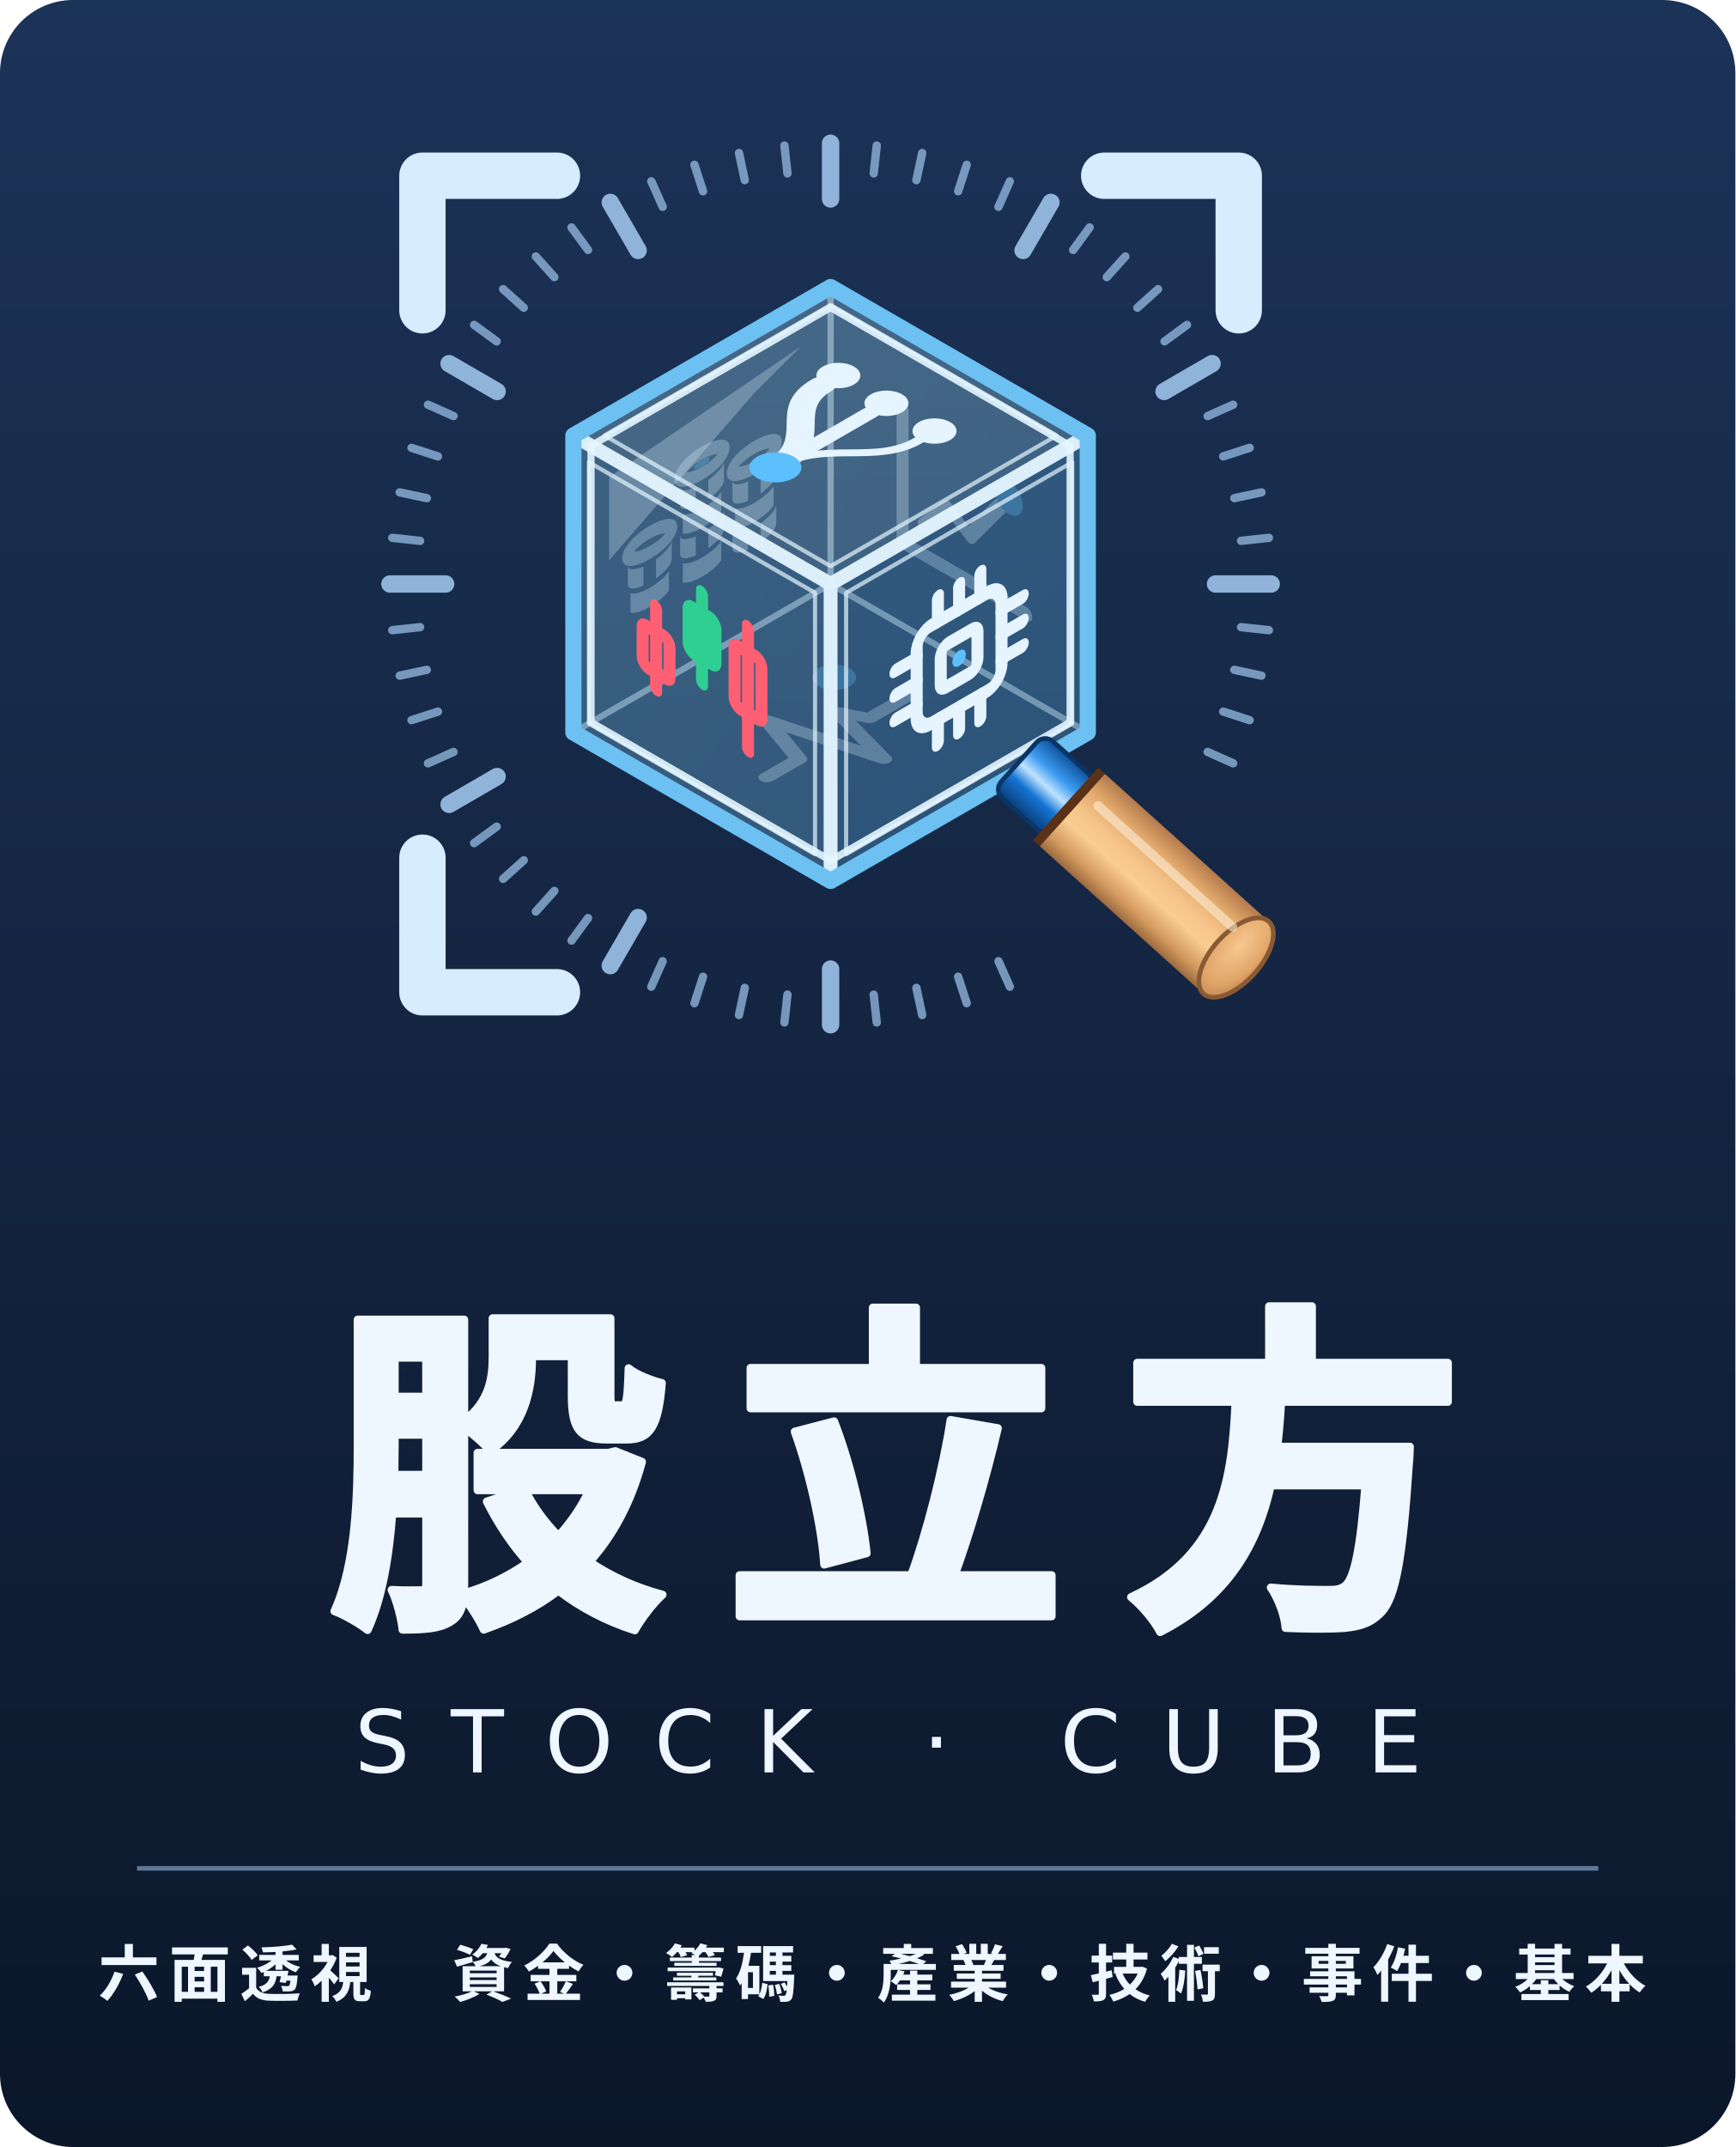
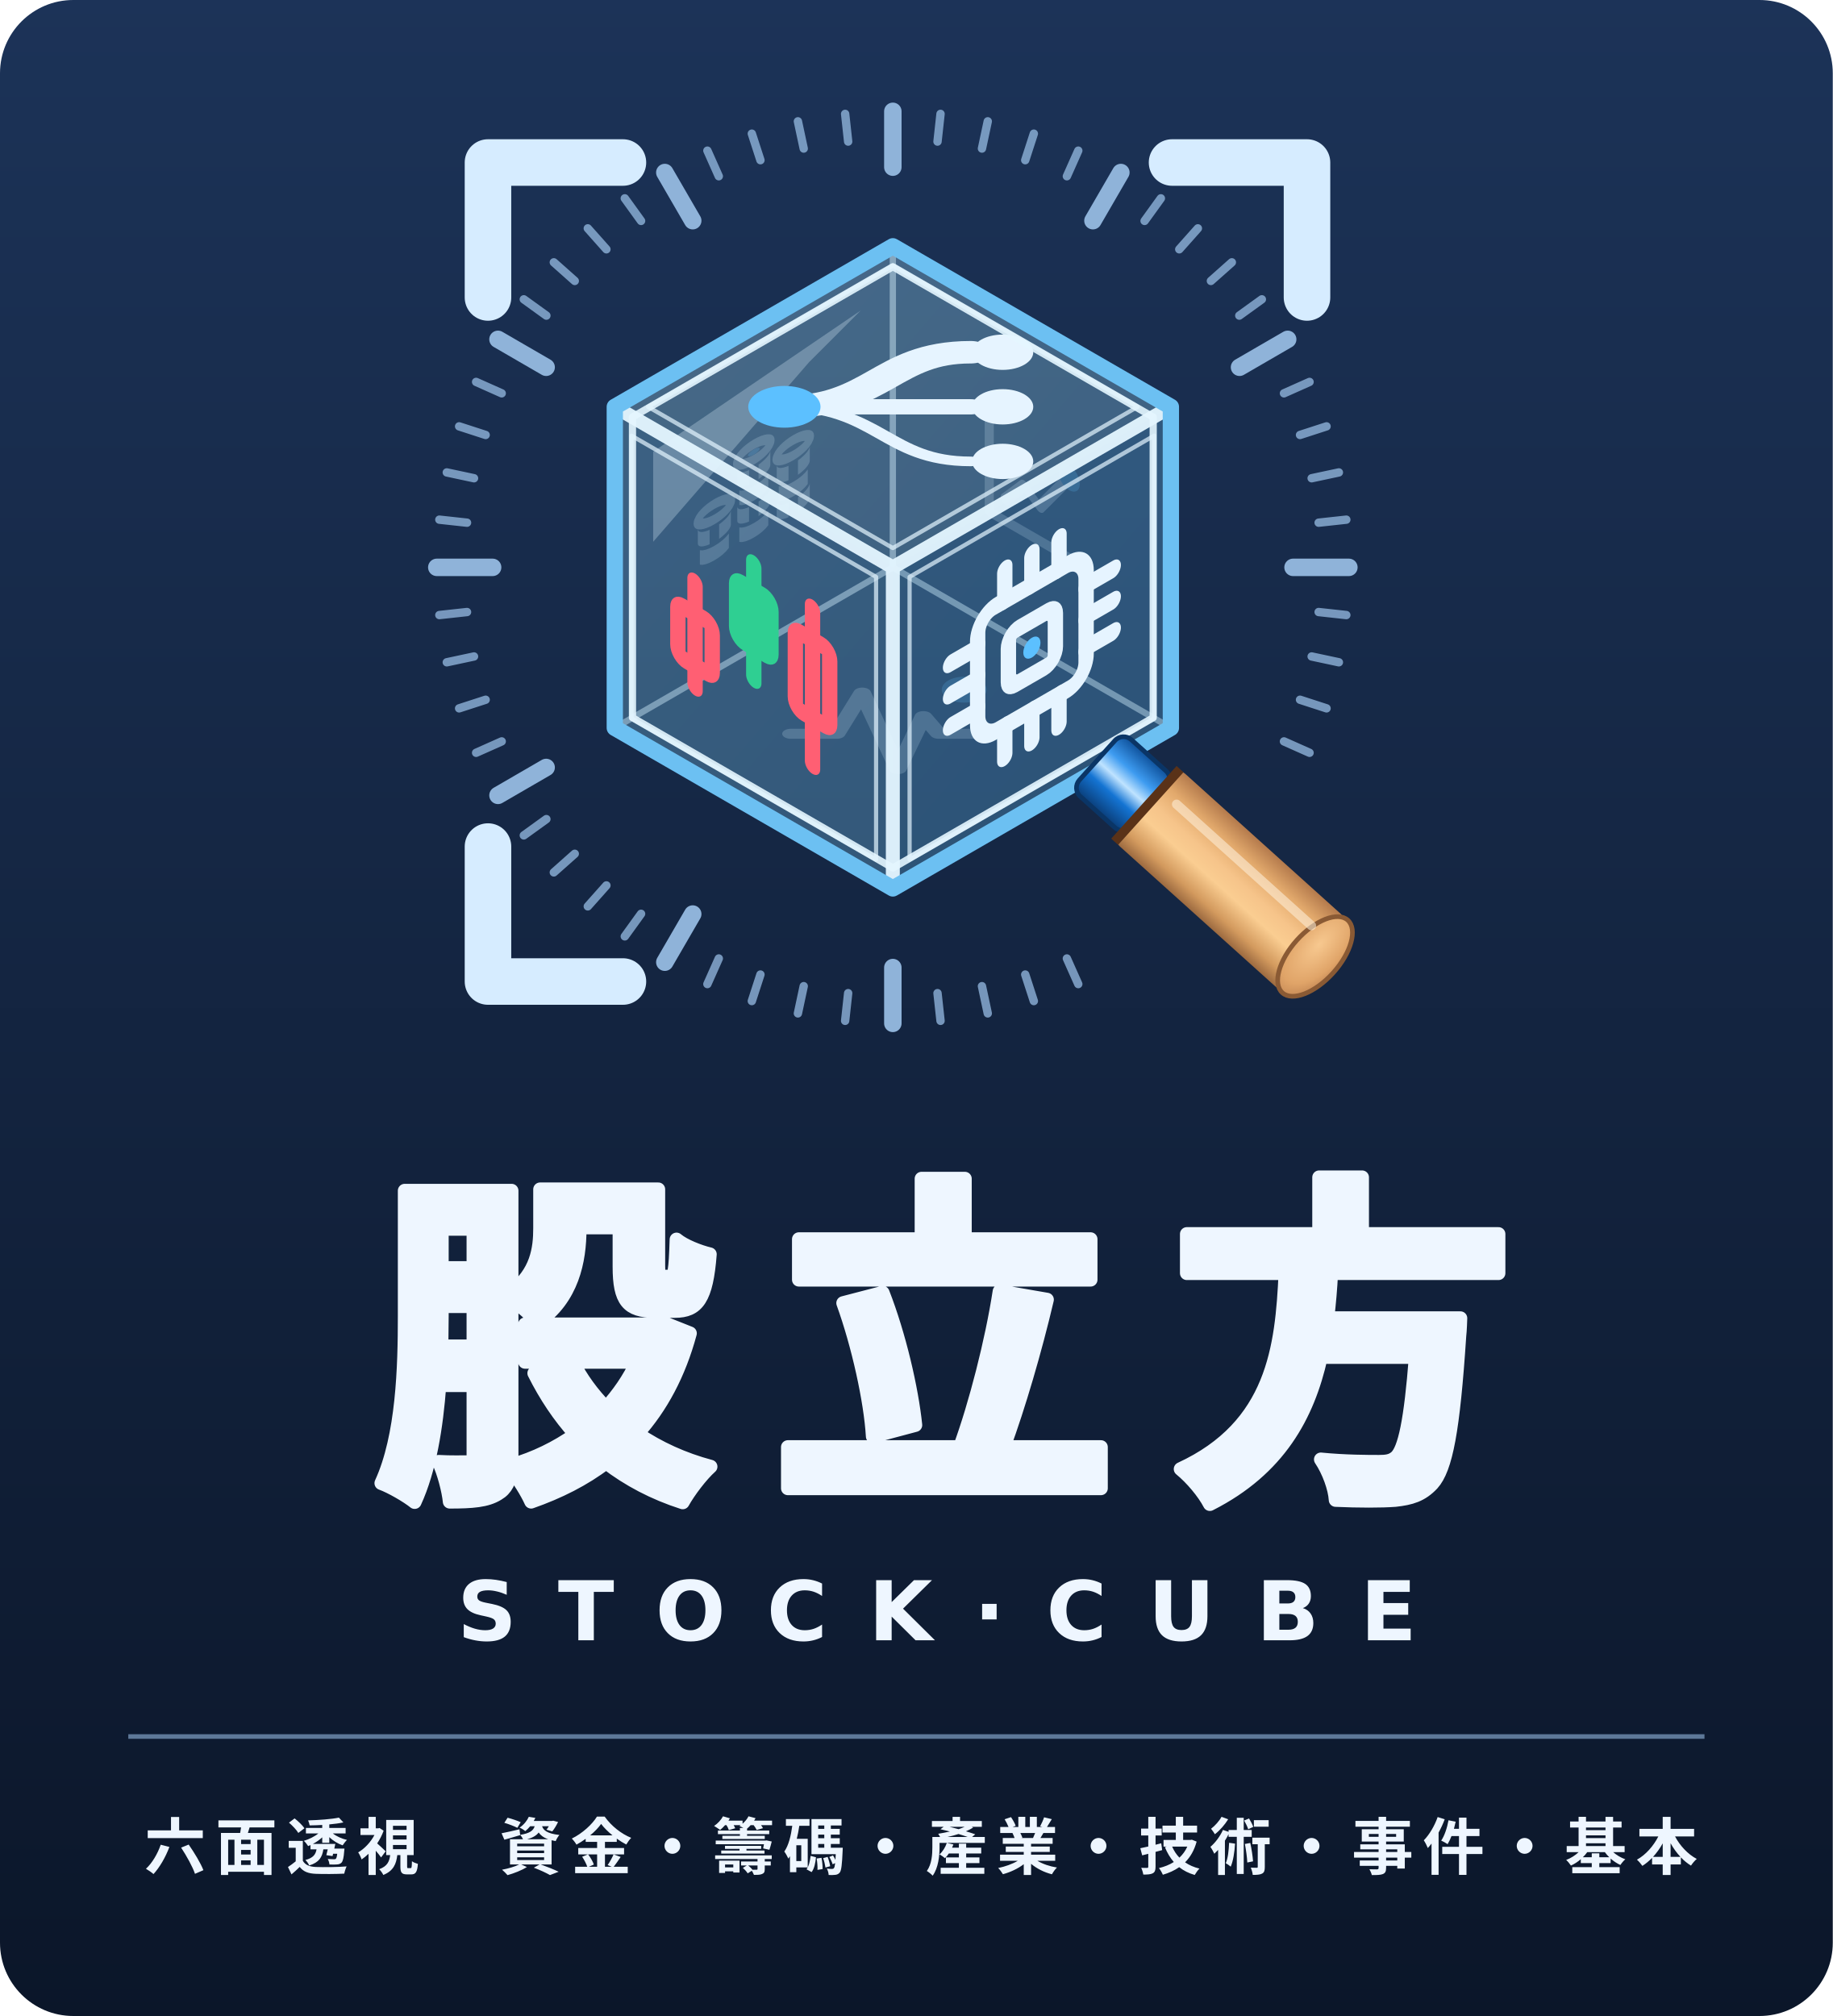
- <svg xmlns="http://www.w3.org/2000/svg" viewBox="0 0 760 940" width="760" height="940">
+ <svg xmlns="http://www.w3.org/2000/svg" viewBox="0 0 800 880" width="800" height="880">
  <defs>
    <linearGradient id="kdlbg" x1="0" y1="0" x2="0" y2="1">
      <stop offset="0" stop-color="#1c3358" />
      <stop offset="1" stop-color="#0b1629" />
    </linearGradient>
  </defs>
-   <rect width="760" height="940" rx="32" fill="url(#kdlbg)" />
-   <svg x="120" y="16" width="520" height="520" viewBox="0 0 512 512">
+   <rect width="800" height="880" rx="32" fill="url(#kdlbg)" />
+   <svg x="148.0" y="10" width="520" height="520" viewBox="0 0 512 512">
    <defs>
      <linearGradient id="kdtile" x1="0" y1="0" x2="0" y2="1">
        <stop offset="0" stop-color="#1c3358" />
        <stop offset="1" stop-color="#0b1629" />
      </linearGradient>
      <linearGradient id="kdglass" x1="0" y1="0" x2="1" y2="1">
        <stop offset="0" stop-color="#a9e2fb" />
        <stop offset=".55" stop-color="#6fbde8" />
        <stop offset="1" stop-color="#5aaee0" />
      </linearGradient>
      <linearGradient id="kdwood" x1="0" y1="0" x2="0" y2="1">
        <stop offset="0" stop-color="#b47a4c" />
        <stop offset=".22" stop-color="#e2a96c" />
        <stop offset=".45" stop-color="#f6c48a" />
        <stop offset=".62" stop-color="#facd91" />
        <stop offset=".85" stop-color="#d39a5e" />
        <stop offset="1" stop-color="#9c6a40" />
      </linearGradient>
      <radialGradient id="kdcap" cx="40%" cy="38%" r="70%">
        <stop offset="0" stop-color="#f7c88f" />
        <stop offset=".7" stop-color="#e0a468" />
        <stop offset="1" stop-color="#c08452" />
      </radialGradient>
      <linearGradient id="kdmetal" x1="0" y1="0" x2="0" y2="1">
        <stop offset="0" stop-color="#0d4f99" />
        <stop offset=".3" stop-color="#3d9bf0" />
        <stop offset=".5" stop-color="#bfe3ff" />
        <stop offset=".7" stop-color="#1474d3" />
        <stop offset="1" stop-color="#0a3d78" />
      </linearGradient>
      <filter id="kdsoft" x="-30%" y="-30%" width="160%" height="160%">
        <feGaussianBlur stdDeviation="9" />
      </filter>
      <filter id="kdblur1" x="-10%" y="-10%" width="120%" height="120%">
        <feGaussianBlur stdDeviation="1.2" />
      </filter>
    </defs>
-     <path d="M429.0 255.9L417.0 254.6M425.8 275.5L414.1 273.0M420.7 294.7L409.3 291.0M413.6 313.3L402.6 308.4M317.3 409.6L312.4 398.6M298.7 416.7L295.0 405.3M279.5 421.8L277.0 410.1M259.9 425.0L258.6 413.0M220.1 425.0L221.4 413.0M200.5 421.8L203.0 410.1M181.3 416.7L185.0 405.3M162.7 409.6L167.6 398.6M128.3 389.7L135.4 380.0M112.9 377.2L120.9 368.3M98.8 363.1L107.7 355.1M86.3 347.7L96.0 340.6M66.4 313.3L77.4 308.4M59.3 294.7L70.7 291.0M54.2 275.5L65.9 273.0M51.0 255.9L63.0 254.6M51.0 216.1L63.0 217.4M54.2 196.5L65.9 199.0M59.3 177.3L70.7 181.0M66.4 158.7L77.4 163.6M86.3 124.3L96.0 131.4M98.8 108.9L107.7 116.9M112.9 94.8L120.9 103.7M128.3 82.3L135.4 92.0M162.7 62.4L167.6 73.4M181.3 55.3L185.0 66.7M200.5 50.2L203.0 61.9M220.1 47.0L221.4 59.0M259.9 47.0L258.6 59.0M279.5 50.2L277.0 61.9M298.7 55.3L295.0 66.7M317.3 62.4L312.4 73.4M351.7 82.3L344.6 92.0M367.1 94.8L359.1 103.7M381.2 108.9L372.3 116.9M393.7 124.3L384.0 131.4M413.6 158.7L402.6 163.6M420.7 177.3L409.3 181.0M425.8 196.5L414.1 199.0M429.0 216.1L417.0 217.4" stroke="#8fb3d9" stroke-width="3.6" stroke-linecap="round" opacity=".8" />
-     <path d="M430.0 236.0L406.0 236.0M240.0 426.0L240.0 402.0M145.0 400.5L157.0 379.8M75.5 331.0L96.2 319.0M50.0 236.0L74.0 236.0M75.5 141.0L96.2 153.0M145.0 71.5L157.0 92.2M240.0 46.0L240.0 70.0M335.0 71.5L323.0 92.2M404.5 141.0L383.8 153.0" stroke="#8fb3d9" stroke-width="7.5" stroke-linecap="round" />
+     <path d="M432.9 254.5L421.0 253.2M429.7 274.8L418.0 272.3M424.4 294.6L413.0 290.9M417.1 313.7L406.1 308.8M317.7 413.1L312.8 402.1M298.6 420.4L294.9 409.0M278.8 425.7L276.3 414.0M258.5 428.9L257.2 417.0M217.5 428.9L218.8 417.0M197.2 425.7L199.7 414.0M177.4 420.4L181.1 409.0M158.3 413.1L163.2 402.1M122.8 392.6L129.8 382.9M106.9 379.7L114.9 370.7M92.3 365.1L101.3 357.1M79.4 349.2L89.1 342.2M58.9 313.7L69.9 308.8M51.6 294.6L63.0 290.9M46.3 274.8L58.0 272.3M43.1 254.5L55.0 253.2M43.1 213.5L55.0 214.8M46.3 193.2L58.0 195.7M51.6 173.4L63.0 177.1M58.9 154.3L69.9 159.2M79.4 118.8L89.1 125.8M92.3 102.9L101.3 110.9M106.9 88.3L114.9 97.3M122.8 75.4L129.8 85.1M158.3 54.9L163.2 65.9M177.4 47.6L181.1 59.0M197.2 42.3L199.7 54.0M217.5 39.1L218.8 51.0M258.5 39.1L257.2 51.0M278.8 42.3L276.3 54.0M298.6 47.6L294.9 59.0M317.7 54.9L312.8 65.9M353.2 75.4L346.2 85.1M369.1 88.3L361.1 97.3M383.7 102.9L374.7 110.9M396.6 118.8L386.9 125.8M417.1 154.3L406.1 159.2M424.4 173.4L413.0 177.1M429.7 193.2L418.0 195.7M432.9 213.5L421.0 214.8" stroke="#8fb3d9" stroke-width="3.6" stroke-linecap="round" opacity=".8" />
+     <path d="M434.0 234.0L410.0 234.0M238.0 430.0L238.0 406.0M140.0 403.7L152.0 383.0M68.3 332.0L89.0 320.0M42.0 234.0L66.0 234.0M68.3 136.0L89.0 148.0M140.0 64.3L152.0 85.0M238.0 38.0L238.0 62.0M336.0 64.3L324.0 85.0M407.7 136.0L387.0 148.0" stroke="#8fb3d9" stroke-width="7.5" stroke-linecap="round" />
    <path d="M64 118V60H122M358 60H416V118M64 354V412H122" fill="none" stroke="#d6ecff" stroke-width="20" stroke-linecap="round" stroke-linejoin="round" />
-     <polygon points="240.0,108.0 350.9,172.0 350.9,300.0 240.0,364.0 129.1,300.0 129.1,172.0" fill="url(#kdglass)" fill-opacity="0.16" />
-     <g opacity="0.3" transform="matrix(3.0484 -1.76 0 3.52 147.99 182.88)">
+     <polygon points="238.0,96.0 357.5,165.0 357.5,303.0 238.0,372.0 118.5,303.0 118.5,165.0" fill="url(#kdglass)" fill-opacity="0.16" />
+     <g opacity="0.2" transform="matrix(2.2906 -1.3225 0 2.645 150.76 183.63)">
      <g fill="none" stroke="#e6f4ff" stroke-width="1.7" stroke-linecap="round" stroke-linejoin="round">
        <path d="M1.50 13.60 L1.54 13.80 L1.66 13.99 L1.85 14.18 L2.11 14.35 L2.44 14.50 L2.82 14.62 L3.25 14.73 L3.71 14.80 L3.71 17.15 L3.25 17.08 L2.82 16.97 L2.44 16.85 L2.11 16.70 L1.85 16.53 L1.66 16.34 L1.54 16.15 L1.50 15.95ZM5.49 14.80 L5.95 14.73 L6.38 14.62 L6.76 14.50 L7.09 14.35 L7.35 14.18 L7.54 13.99 L7.66 13.80 L7.70 13.60 L7.70 15.95 L7.66 16.15 L7.54 16.34 L7.35 16.53 L7.09 16.70 L6.76 16.85 L6.38 16.97 L5.95 17.08 L5.49 17.15Z" fill="#e6f4ff" stroke="none" />
        <path d="M1.88 17.20 L2.37 17.47 L3.02 17.68 L3.78 17.81 L4.60 17.85 L5.42 17.81 L6.18 17.68 L6.83 17.47 L7.32 17.20 L7.32 19.55 L6.83 19.82 L6.18 20.03 L5.42 20.16 L4.60 20.20 L3.78 20.16 L3.02 20.03 L2.37 19.82 L1.88 19.55Z" fill="#e6f4ff" stroke="none" />
        <ellipse cx="4.6" cy="12.30" rx="3.1" ry="1.25" fill="none" stroke-width="1.6" />
        <path d="M8.90 7.60 L8.94 7.80 L9.06 7.99 L9.25 8.18 L9.51 8.35 L9.84 8.50 L10.22 8.62 L10.65 8.73 L11.11 8.80 L11.11 11.15 L10.65 11.08 L10.22 10.97 L9.84 10.85 L9.51 10.70 L9.25 10.53 L9.06 10.34 L8.94 10.15 L8.90 9.95ZM12.89 8.80 L13.35 8.73 L13.78 8.62 L14.16 8.50 L14.49 8.35 L14.75 8.18 L14.94 7.99 L15.06 7.80 L15.10 7.60 L15.10 9.95 L15.06 10.15 L14.94 10.34 L14.75 10.53 L14.49 10.70 L14.16 10.85 L13.78 10.97 L13.35 11.08 L12.89 11.15Z" fill="#e6f4ff" stroke="none" />
        <path d="M9.28 11.20 L9.77 11.47 L10.42 11.68 L11.18 11.81 L12.00 11.85 L12.82 11.81 L13.58 11.68 L14.23 11.47 L14.72 11.20 L14.72 13.55 L14.23 13.82 L13.58 14.03 L12.82 14.16 L12.00 14.20 L11.18 14.16 L10.42 14.03 L9.77 13.82 L9.28 13.55Z" fill="#e6f4ff" stroke="none" />
        <path d="M8.90 13.60 L8.94 13.80 L9.06 13.99 L9.25 14.18 L9.51 14.35 L9.84 14.50 L10.22 14.62 L10.65 14.73 L11.11 14.80 L11.11 17.15 L10.65 17.08 L10.22 16.97 L9.84 16.85 L9.51 16.70 L9.25 16.53 L9.06 16.34 L8.94 16.15 L8.90 15.95ZM12.89 14.80 L13.35 14.73 L13.78 14.62 L14.16 14.50 L14.49 14.35 L14.75 14.18 L14.94 13.99 L15.06 13.80 L15.10 13.60 L15.10 15.95 L15.06 16.15 L14.94 16.34 L14.75 16.53 L14.49 16.70 L14.16 16.85 L13.78 16.97 L13.35 17.08 L12.89 17.15Z" fill="#e6f4ff" stroke="none" />
        <path d="M9.28 17.20 L9.77 17.47 L10.42 17.68 L11.18 17.81 L12.00 17.85 L12.82 17.81 L13.58 17.68 L14.23 17.47 L14.72 17.20 L14.72 19.55 L14.23 19.82 L13.58 20.03 L12.82 20.16 L12.00 20.20 L11.18 20.16 L10.42 20.03 L9.77 19.82 L9.28 19.55Z" fill="#e6f4ff" stroke="none" />
        <ellipse cx="12" cy="6.30" rx="3.1" ry="1.25" fill="none" stroke-width="1.6" />
        <path d="M16.30 10.60 L16.34 10.80 L16.46 10.99 L16.65 11.18 L16.91 11.35 L17.24 11.50 L17.62 11.62 L18.05 11.73 L18.51 11.80 L18.51 14.15 L18.05 14.08 L17.62 13.97 L17.24 13.85 L16.91 13.70 L16.65 13.53 L16.46 13.34 L16.34 13.15 L16.30 12.95ZM20.29 11.80 L20.75 11.73 L21.18 11.62 L21.56 11.50 L21.89 11.35 L22.15 11.18 L22.34 10.99 L22.46 10.80 L22.50 10.60 L22.50 12.95 L22.46 13.15 L22.34 13.34 L22.15 13.53 L21.89 13.70 L21.56 13.85 L21.18 13.97 L20.75 14.08 L20.29 14.15Z" fill="#e6f4ff" stroke="none" />
        <path d="M16.68 14.20 L17.17 14.47 L17.82 14.68 L18.58 14.81 L19.40 14.85 L20.22 14.81 L20.98 14.68 L21.63 14.47 L22.12 14.20 L22.12 16.55 L21.63 16.82 L20.98 17.03 L20.22 17.16 L19.40 17.20 L18.58 17.16 L17.82 17.03 L17.17 16.82 L16.68 16.55Z" fill="#e6f4ff" stroke="none" />
        <path d="M16.30 16.60 L16.34 16.80 L16.46 16.99 L16.65 17.18 L16.91 17.35 L17.24 17.50 L17.62 17.62 L18.05 17.73 L18.51 17.80 L18.51 20.15 L18.05 20.08 L17.62 19.97 L17.24 19.85 L16.91 19.70 L16.65 19.53 L16.46 19.34 L16.34 19.15 L16.30 18.95ZM20.29 17.80 L20.75 17.73 L21.18 17.62 L21.56 17.50 L21.89 17.35 L22.15 17.18 L22.34 16.99 L22.46 16.80 L22.50 16.60 L22.50 18.95 L22.46 19.15 L22.34 19.34 L22.15 19.53 L21.89 19.70 L21.56 19.85 L21.18 19.97 L20.75 20.08 L20.29 20.15Z" fill="#e6f4ff" stroke="none" />
        <ellipse cx="19.4" cy="9.30" rx="3.1" ry="1.25" fill="none" stroke-width="1.6" />
        <ellipse cx="12" cy="6.30" rx="1.1" ry=".42" fill="#5cc0ff" stroke="none" />
      </g>
    </g>
-     <g opacity="0.3" transform="matrix(3.0484 1.76 0 3.52 258.84 140.64)">
+     <g opacity="0.2" transform="matrix(2.2906 1.3225 0 2.645 270.27 151.89)">
      <g fill="none" stroke="#e6f4ff" stroke-width="1.7" stroke-linecap="round" stroke-linejoin="round">
        <path d="M4 3.5V20H21.5" />
        <polyline points="7,16.5 10.5,12.5 13.5,14.5 19,7" />
        <circle cx="19" cy="7" r="2" fill="#5cc0ff" stroke="none" />
      </g>
    </g>
-     <g opacity="0.3" transform="matrix(3.0484 -1.76 3.0484 1.76 166.84 300.00)">
+     <g opacity="0.2" transform="matrix(4.3821 0 0 2.53 185.41 272.64)">
      <g fill="none" stroke="#e6f4ff" stroke-width="1.7" stroke-linecap="round" stroke-linejoin="round">
        <polyline points="2,13 6.5,13 9,6 12.5,19 15,10 16.5,13 22,13" />
        <circle cx="19" cy="5.5" r="2.2" fill="#5cc0ff" stroke="none" />
      </g>
    </g>
-     <path d="M240.0 236.0L240.0 108.0M240.0 236.0L129.1 300.0M240.0 236.0L350.9 300.0" stroke="#e4f6ff" stroke-width="2.7" stroke-opacity="0.45" stroke-linecap="round" />
-     <polygon points="129.1,172.0 240.0,108.0 350.9,172.0 240.0,236.0" fill="#a9e2fb" fill-opacity="0.2" />
-     <polygon points="142.5,172.0 240.0,115.7 337.5,172.0 240.0,228.3" fill="none" stroke="#e4f6ff" stroke-opacity=".7" stroke-width="1.8" stroke-linejoin="round" />
-     <polygon points="129.1,172.0 240.0,236.0 240.0,364.0 129.1,300.0" fill="#7cc6ef" fill-opacity="0.2" />
-     <polygon points="135.8,183.5 233.3,239.8 233.3,352.5 135.8,296.2" fill="none" stroke="#e4f6ff" stroke-opacity=".7" stroke-width="1.8" stroke-linejoin="round" />
-     <polygon points="240.0,236.0 350.9,172.0 350.9,300.0 240.0,364.0" fill="#5aaee0" fill-opacity="0.2" />
-     <polygon points="246.7,239.8 344.2,183.5 344.2,296.2 246.7,352.5" fill="none" stroke="#e4f6ff" stroke-opacity=".7" stroke-width="1.8" stroke-linejoin="round" />
-     <polygon points="144.5,189.9 227.2,133.6 206.7,154.1 144.5,225.8" fill="#e4f6ff" opacity=".28" />
-     <g transform="matrix(3.0484 -1.76 3.0484 1.76 166.84 172.00)">
+     <path d="M238.0 234.0L238.0 96.0M238.0 234.0L118.5 303.0M238.0 234.0L357.5 303.0" stroke="#e4f6ff" stroke-width="2.7" stroke-opacity="0.45" stroke-linecap="round" />
+     <polygon points="118.5,165.0 238.0,96.0 357.5,165.0 238.0,234.0" fill="#a9e2fb" fill-opacity="0.2" />
+     <polygon points="132.8,165.0 238.0,104.3 343.2,165.0 238.0,225.7" fill="none" stroke="#e4f6ff" stroke-opacity=".7" stroke-width="1.8" stroke-linejoin="round" />
+     <polygon points="118.5,165.0 238.0,234.0 238.0,372.0 118.5,303.0" fill="#7cc6ef" fill-opacity="0.2" />
+     <polygon points="125.7,177.4 230.8,238.1 230.8,359.6 125.7,298.9" fill="none" stroke="#e4f6ff" stroke-opacity=".7" stroke-width="1.8" stroke-linejoin="round" />
+     <polygon points="238.0,234.0 357.5,165.0 357.5,303.0 238.0,372.0" fill="#5aaee0" fill-opacity="0.2" />
+     <polygon points="245.2,238.1 350.3,177.4 350.3,298.9 245.2,359.6" fill="none" stroke="#e4f6ff" stroke-opacity=".7" stroke-width="1.8" stroke-linejoin="round" />
+     <polygon points="135.0,184.3 224.2,123.6 202.1,145.7 135.0,223.0" fill="#e4f6ff" opacity=".28" />
+     <g transform="matrix(5.9756 0 0 3.45 166.29 123.60)">
      <g fill="none" stroke="#e6f4ff" stroke-width="1.7" stroke-linecap="round" stroke-linejoin="round">
        <path d="M4.2 12C11 12 11.5 5.2 17.6 5.2" stroke-width="2.8" />
        <path d="M4.2 12C11 12 11.5 12 17.6 12" stroke-width="1.9" />
        <path d="M4.2 12C11 12 11.5 18.8 17.6 18.8" stroke-width="1.2" />
        <circle cx="19.9" cy="5.2" r="2.2" fill="#e6f4ff" stroke="none" />
        <circle cx="19.9" cy="12" r="2.2" fill="#e6f4ff" stroke="none" />
        <circle cx="19.9" cy="18.8" r="2.2" fill="#e6f4ff" stroke="none" />
        <circle cx="4.2" cy="12" r="2.6" fill="#5cc0ff" stroke="none" />
      </g>
    </g>
-     <g transform="matrix(3.0484 1.76 0 3.52 147.99 204.64)">
+     <g transform="matrix(3.8841 2.2425 0 4.485 131.63 187.77)">
      <g fill="none" stroke="#e6f4ff" stroke-width="1.7" stroke-linecap="round" stroke-linejoin="round">
        <path d="M5.5 9V19" stroke="#ff5f73" />
        <rect x="3.6" y="12" width="3.8" height="5" rx=".7" stroke="#ff5f73" fill="none" />
        <path d="M12 4V15" stroke="#2fcf92" />
        <rect x="10.1" y="6.5" width="3.8" height="5.5" rx=".7" stroke="#2fcf92" fill="#2fcf92" />
        <path d="M18.5 5V20" stroke="#ff5f73" />
        <rect x="16.6" y="8" width="3.8" height="7.5" rx=".7" stroke="#ff5f73" fill="none" />
      </g>
    </g>
-     <g transform="matrix(3.0484 -1.76 0 3.52 258.84 246.88)">
+     <g transform="matrix(3.8841 -2.2425 0 4.485 251.15 241.59)">
      <g fill="none" stroke="#e6f4ff" stroke-width="1.7" stroke-linecap="round" stroke-linejoin="round">
        <rect x="6" y="6" width="12" height="12" rx="2" fill="none" />
        <path d="M9 6V3M9 18V21M6 9H3M18 9H21M12 6V3M12 18V21M6 12H3M18 12H21M15 6V3M15 18V21M6 15H3M18 15H21" />
        <rect x="9.4" y="9.4" width="5.2" height="5.2" rx="1" />
        <circle cx="12" cy="12" r=".95" fill="#5cc0ff" stroke="none" />
      </g>
    </g>
-     <path d="M240.0 236.0L129.1 172.0M240.0 236.0L350.9 172.0M240.0 236.0L240.0 364.0" stroke="#e4f6ff" stroke-width="6.0" stroke-opacity=".95" stroke-linecap="round" />
-     <polygon points="240.0,116.8 343.3,176.4 343.3,295.6 240.0,355.2 136.7,295.6 136.7,176.4" fill="none" stroke="#e4f6ff" stroke-opacity=".9" stroke-width="3.1" stroke-linejoin="round" />
-     <polygon points="240.0,108.0 350.9,172.0 350.9,300.0 240.0,364.0 129.1,300.0 129.1,172.0" fill="none" stroke="#6cc0f2" stroke-width="7.0" stroke-linejoin="round" />
-     <g transform="translate(324.2 315.4) rotate(42)">
+     <path d="M238.0 234.0L118.5 165.0M238.0 234.0L357.5 165.0M238.0 234.0L238.0 372.0" stroke="#e4f6ff" stroke-width="6.0" stroke-opacity=".95" stroke-linecap="round" />
+     <polygon points="238.0,104.8 349.9,169.4 349.9,298.6 238.0,363.2 126.1,298.6 126.1,169.4" fill="none" stroke="#e4f6ff" stroke-opacity=".9" stroke-width="3.1" stroke-linejoin="round" />
+     <polygon points="238.0,96.0 357.5,165.0 357.5,303.0 238.0,372.0 118.5,303.0 118.5,165.0" fill="none" stroke="#6cc0f2" stroke-width="7.0" stroke-linejoin="round" />
+     <g transform="translate(328.8 319.6) rotate(42)">
      <rect x="-4.0" y="-16.4" width="30.0" height="32.8" rx="5.0" fill="url(#kdmetal)" />
      <rect x="-4.0" y="-16.4" width="30.0" height="32.8" rx="5.0" fill="none" stroke="#0a3566" stroke-width="2.0" />
      <rect x="24.0" y="-21.0" width="98.0" height="42.0" rx="4.0" fill="url(#kdwood)" />
      <path d="M25.0 -21.0V21.0" stroke="#5a3218" stroke-width="4.0" />
      <ellipse cx="122.0" cy="0" rx="10.5" ry="21.0" fill="url(#kdcap)" stroke="#8a5a34" stroke-width="2.0" />
      <path d="M34.0 -8.8H112.0" stroke="#fff3df" stroke-width="4.0" stroke-linecap="round" opacity=".55" />
    </g>
  </svg>
-   <text x="392.0" y="700" text-anchor="middle" font-family="WenQuanYi Zen Hei" font-size="150" font-weight="700" letter-spacing="24" fill="#eef6ff" stroke="#eef6ff" stroke-width="3.5" stroke-linejoin="round">股立方</text>
-   <text x="389.0" y="776" text-anchor="middle" font-family="DejaVu Sans" font-size="38" letter-spacing="18" fill="#eef6ff">STOCK · CUBE</text>
-   <path d="M60 818H700" stroke="#5d7898" stroke-width="2" />
-   <text x="382.0" y="874" text-anchor="middle" font-family="WenQuanYi Zen Hei" font-size="27" font-weight="600" letter-spacing="4" fill="#eef6ff">六面透視　資金・籌碼・產業・技術・事件・基本</text>
+   <text x="412.0" y="642" text-anchor="middle" font-family="WenQuanYi Zen Hei" font-size="150" font-weight="700" letter-spacing="24" fill="#eef6ff" stroke="#eef6ff" stroke-width="6" stroke-linejoin="round">股立方</text>
+   <text x="409.0" y="716" text-anchor="middle" font-family="DejaVu Sans" font-weight="700" font-size="36" letter-spacing="18" fill="#eef6ff">STOCK·CUBE</text>
+   <path d="M56 758H744" stroke="#5d7898" stroke-width="2" />
+   <text x="402.0" y="816" text-anchor="middle" font-family="WenQuanYi Zen Hei" font-size="27" font-weight="600" letter-spacing="4" fill="#eef6ff">六面透視　資金・籌碼・產業・技術・事件・基本</text>
</svg>
